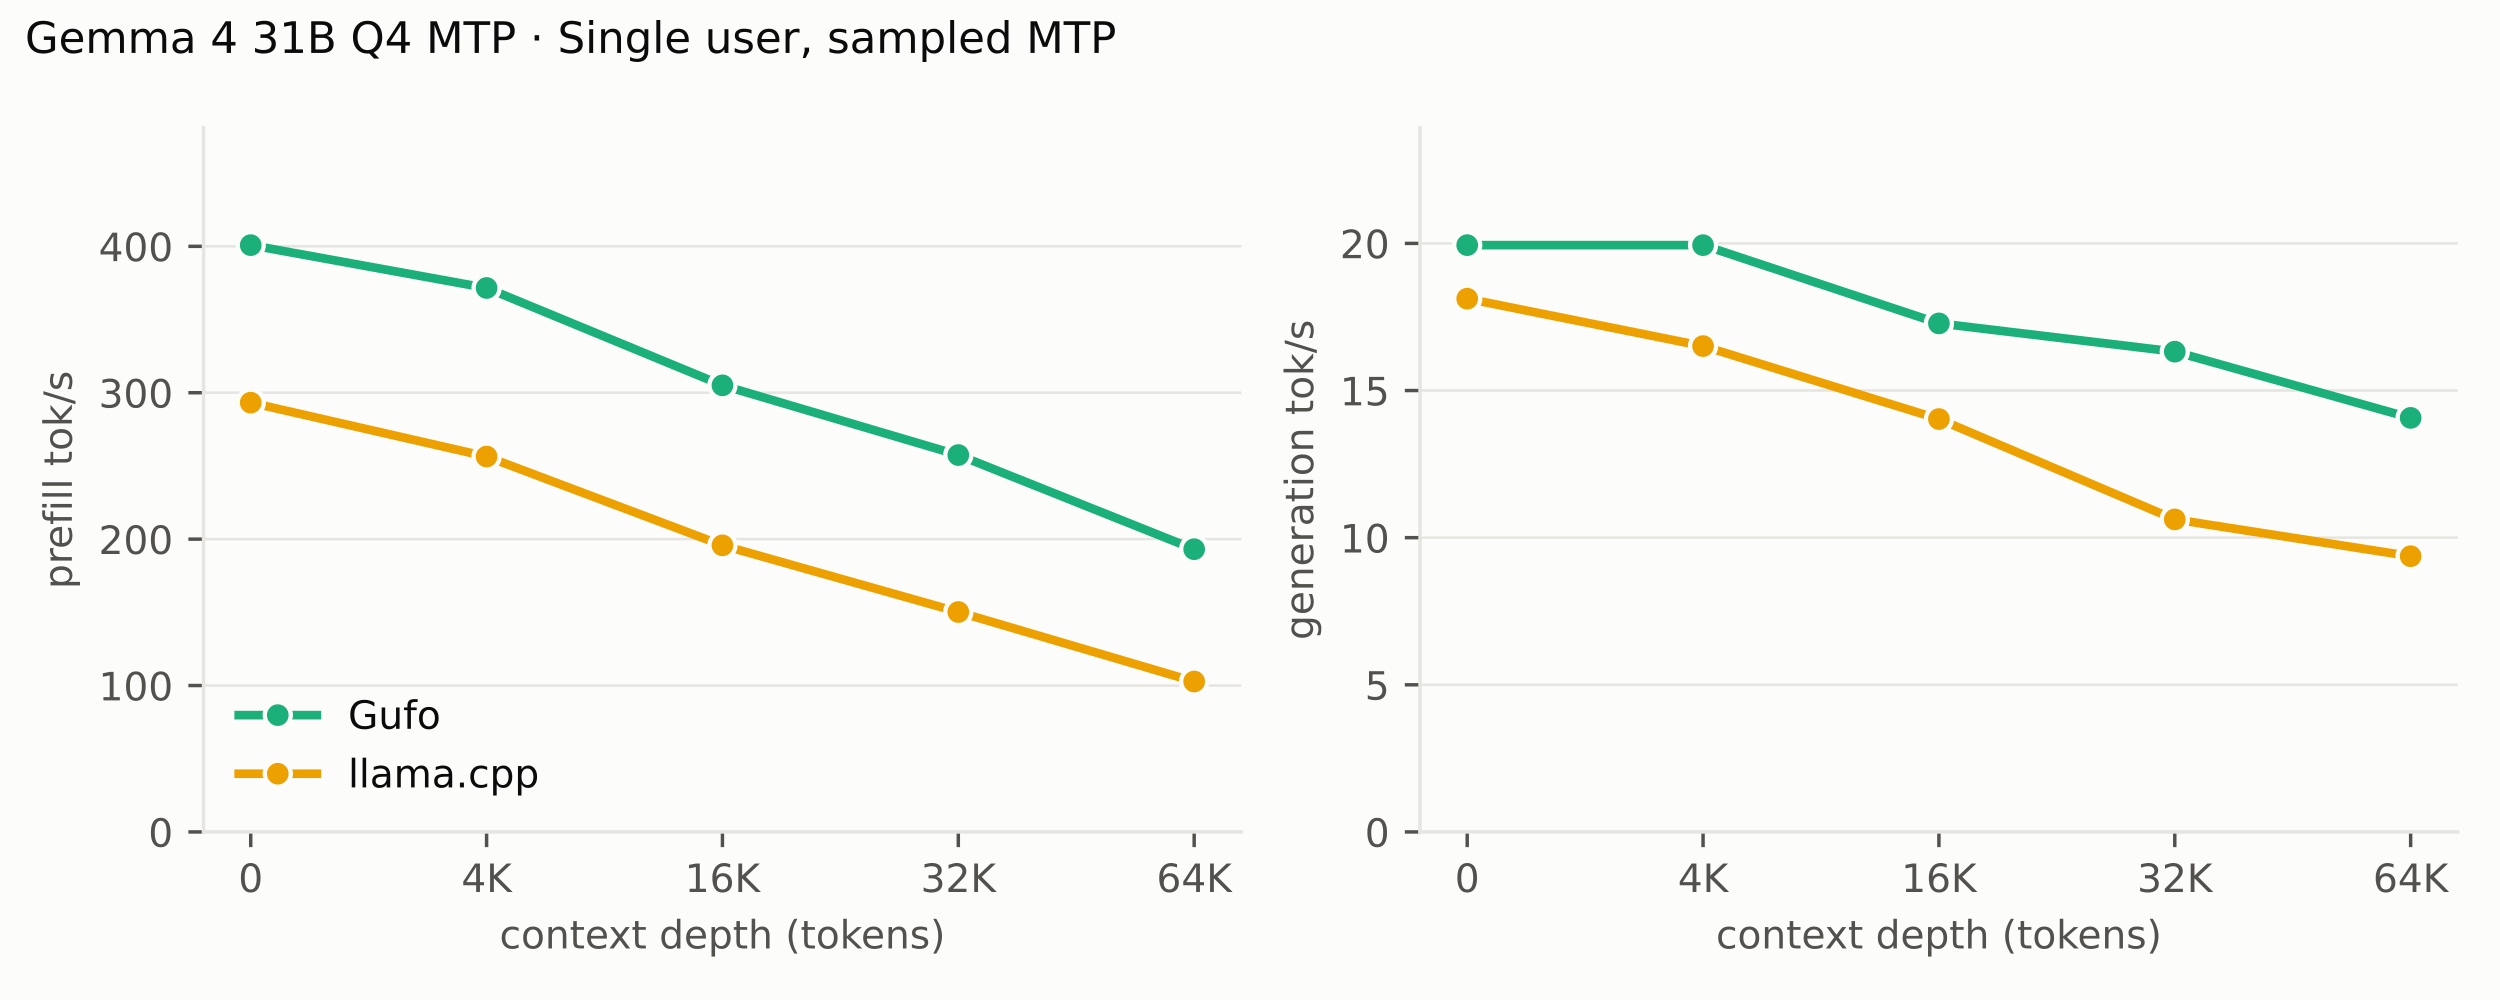
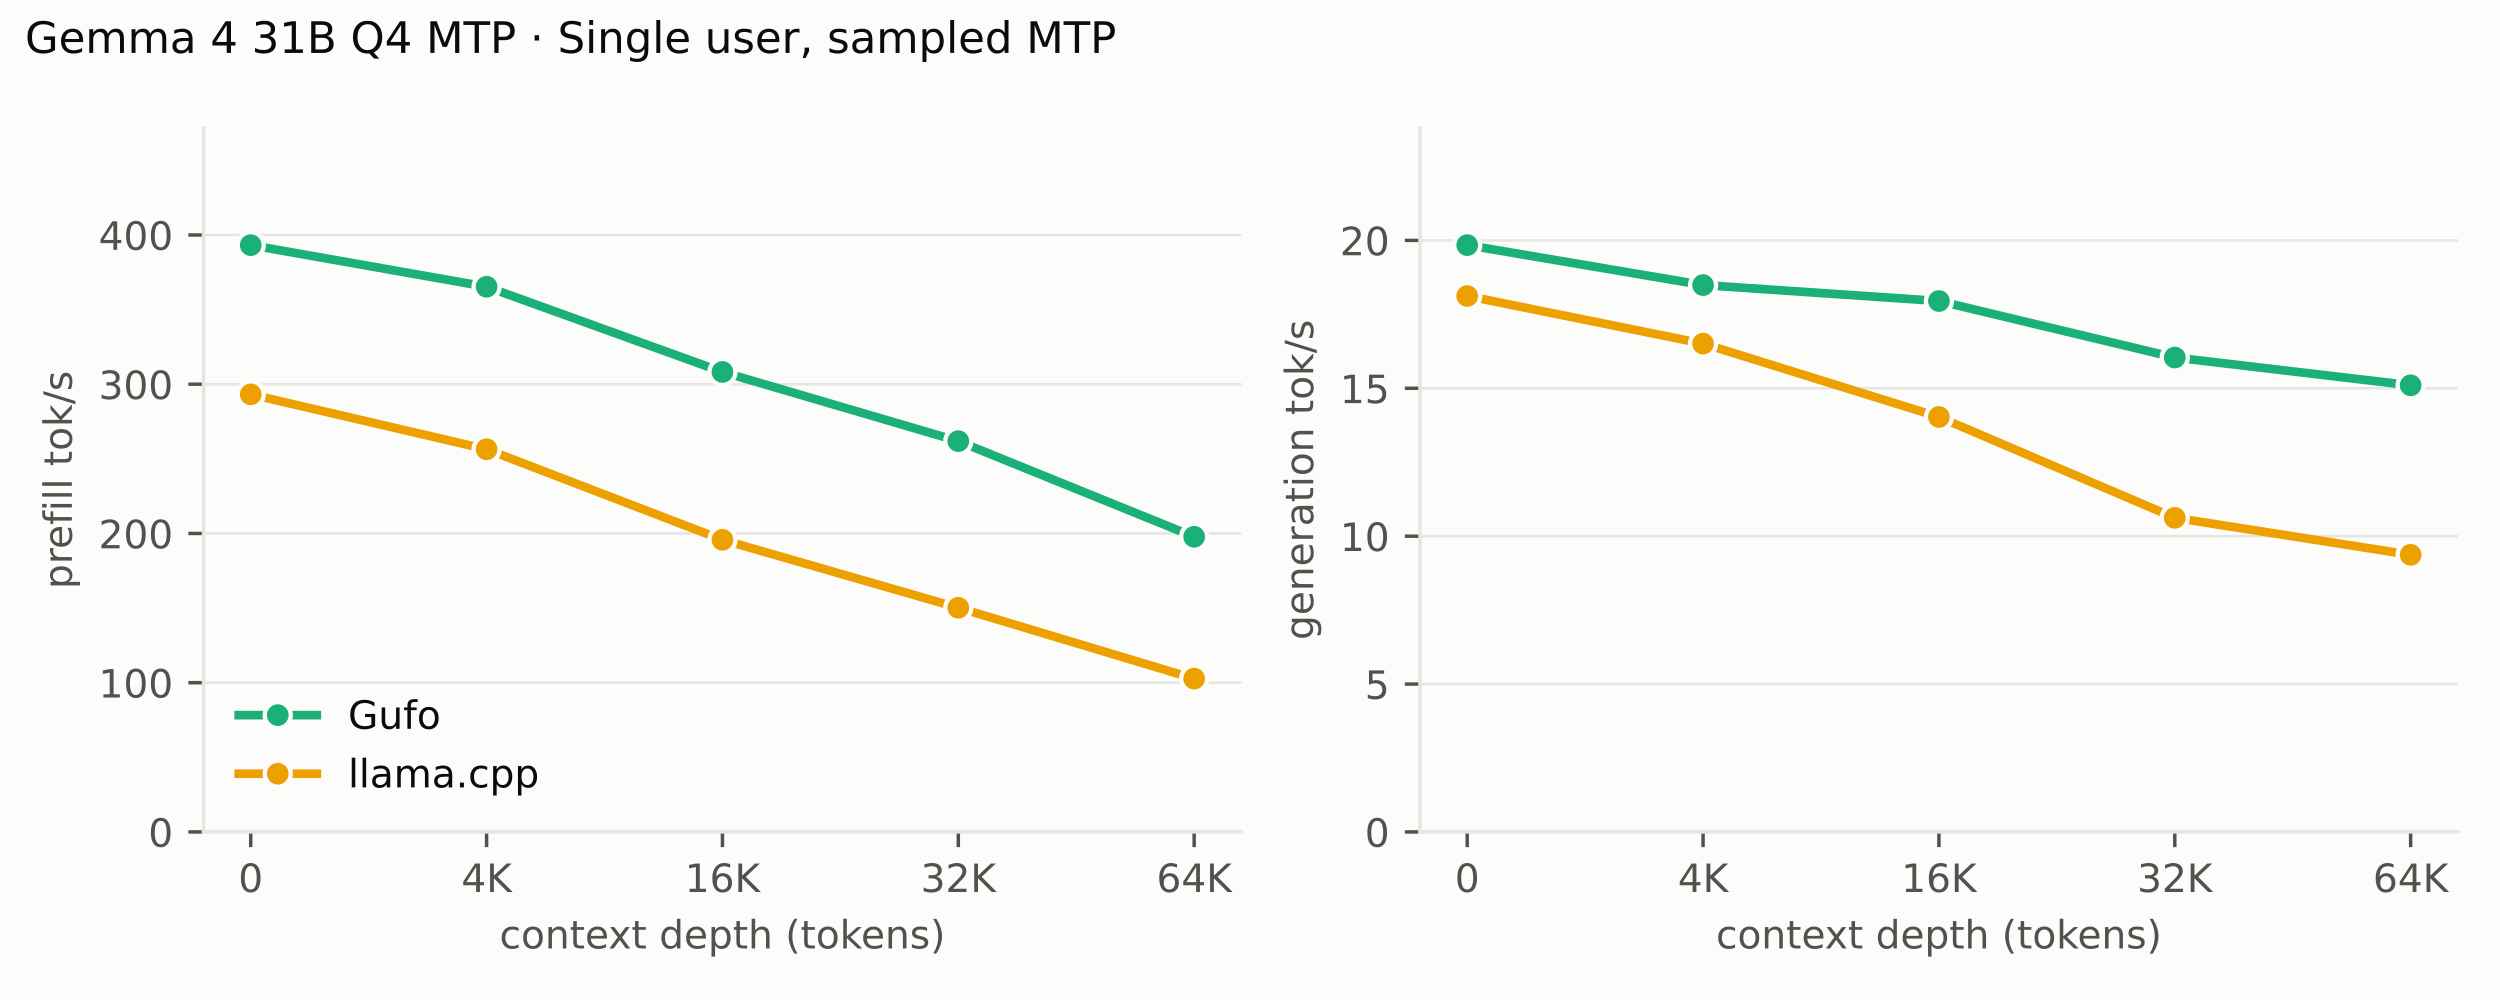
<svg xmlns="http://www.w3.org/2000/svg" xmlns:xlink="http://www.w3.org/1999/xlink" width="576pt" height="230.4pt" viewBox="0 0 576 230.4" version="1.1">
  <defs>
    <style type="text/css">*{stroke-linejoin: round; stroke-linecap: butt}</style>
  </defs>
  <g id="figure_1">
    <g id="patch_1">
      <path d="M 0 230.4 L 576 230.4 L 576 0 L 0 0 z " style="fill: #fcfcfb" />
    </g>
    <g id="axes_1">
      <g id="patch_2">
        <path d="M 46.899 191.679 L 286.003 191.679 L 286.003 29.441 L 46.899 29.441 z " style="fill: #fcfcfb" />
      </g>
      <g id="matplotlib.axis_1">
        <g id="xtick_1">
          <g id="line2d_1">
            <defs>
              <path id="m1ebf051f68" d="M 0 0 L 0 3.5 " style="stroke: #52514e; stroke-width: 0.8" />
            </defs>
            <g>
              <use xlink:href="#m1ebf051f68" x="57.768" y="191.679" style="fill: #52514e; stroke: #52514e; stroke-width: 0.8" />
            </g>
          </g>
          <g id="text_1">
            <text style="font-size: 9px; font-family: 'DejaVu Sans', 'Bitstream Vera Sans', 'Computer Modern Sans Serif', 'Lucida Grande', 'Verdana', 'Geneva', 'Lucid', 'Arial', 'Helvetica', 'Avant Garde', sans-serif; text-anchor: middle; fill: #52514e" x="57.768" y="205.517" transform="rotate(-0 57.7678 205.5172)">0</text>
          </g>
        </g>
        <g id="xtick_2">
          <g id="line2d_2">
            <g>
              <use xlink:href="#m1ebf051f68" x="112.11" y="191.679" style="fill: #52514e; stroke: #52514e; stroke-width: 0.8" />
            </g>
          </g>
          <g id="text_2">
            <text style="font-size: 9px; font-family: 'DejaVu Sans', 'Bitstream Vera Sans', 'Computer Modern Sans Serif', 'Lucida Grande', 'Verdana', 'Geneva', 'Lucid', 'Arial', 'Helvetica', 'Avant Garde', sans-serif; text-anchor: middle; fill: #52514e" x="112.11" y="205.517" transform="rotate(-0 112.1095 205.5172)">4K</text>
          </g>
        </g>
        <g id="xtick_3">
          <g id="line2d_3">
            <g>
              <use xlink:href="#m1ebf051f68" x="166.451" y="191.679" style="fill: #52514e; stroke: #52514e; stroke-width: 0.8" />
            </g>
          </g>
          <g id="text_3">
            <text style="font-size: 9px; font-family: 'DejaVu Sans', 'Bitstream Vera Sans', 'Computer Modern Sans Serif', 'Lucida Grande', 'Verdana', 'Geneva', 'Lucid', 'Arial', 'Helvetica', 'Avant Garde', sans-serif; text-anchor: middle; fill: #52514e" x="166.451" y="205.517" transform="rotate(-0 166.4513 205.5172)">16K</text>
          </g>
        </g>
        <g id="xtick_4">
          <g id="line2d_4">
            <g>
              <use xlink:href="#m1ebf051f68" x="220.793" y="191.679" style="fill: #52514e; stroke: #52514e; stroke-width: 0.8" />
            </g>
          </g>
          <g id="text_4">
            <text style="font-size: 9px; font-family: 'DejaVu Sans', 'Bitstream Vera Sans', 'Computer Modern Sans Serif', 'Lucida Grande', 'Verdana', 'Geneva', 'Lucid', 'Arial', 'Helvetica', 'Avant Garde', sans-serif; text-anchor: middle; fill: #52514e" x="220.793" y="205.517" transform="rotate(-0 220.793 205.5172)">32K</text>
          </g>
        </g>
        <g id="xtick_5">
          <g id="line2d_5">
            <g>
              <use xlink:href="#m1ebf051f68" x="275.135" y="191.679" style="fill: #52514e; stroke: #52514e; stroke-width: 0.8" />
            </g>
          </g>
          <g id="text_5">
            <text style="font-size: 9px; font-family: 'DejaVu Sans', 'Bitstream Vera Sans', 'Computer Modern Sans Serif', 'Lucida Grande', 'Verdana', 'Geneva', 'Lucid', 'Arial', 'Helvetica', 'Avant Garde', sans-serif; text-anchor: middle; fill: #52514e" x="275.135" y="205.517" transform="rotate(-0 275.1348 205.5172)">64K</text>
          </g>
        </g>
        <g id="text_6">
          <text style="font-size: 9px; font-family: 'DejaVu Sans', 'Bitstream Vera Sans', 'Computer Modern Sans Serif', 'Lucida Grande', 'Verdana', 'Geneva', 'Lucid', 'Arial', 'Helvetica', 'Avant Garde', sans-serif; text-anchor: middle; fill: #52514e" x="166.451" y="218.518" transform="rotate(-0 166.4513 218.5179)">context depth (tokens)</text>
        </g>
      </g>
      <g id="matplotlib.axis_2">
        <g id="ytick_1">
          <g id="line2d_6">
-             <path d="M 46.899 191.679 L 286.003 191.679 " clip-path="url(#p32bf05df5f)" style="fill: none; stroke: #e6e5e1; stroke-width: 0.6; stroke-linecap: square" />
+             <path d="M 46.899 191.679 L 286.003 191.679 " clip-path="url(#pf5ccb981f5)" style="fill: none; stroke: #e6e5e1; stroke-width: 0.6; stroke-linecap: square" />
          </g>
          <g id="line2d_7">
            <defs>
              <path id="m680e5b1e24" d="M 0 0 L -3.5 0 " style="stroke: #52514e; stroke-width: 0.8" />
            </defs>
            <g>
              <use xlink:href="#m680e5b1e24" x="46.899" y="191.679" style="fill: #52514e; stroke: #52514e; stroke-width: 0.8" />
            </g>
          </g>
          <g id="text_7">
            <text style="font-size: 9px; font-family: 'DejaVu Sans', 'Bitstream Vera Sans', 'Computer Modern Sans Serif', 'Lucida Grande', 'Verdana', 'Geneva', 'Lucid', 'Arial', 'Helvetica', 'Avant Garde', sans-serif; text-anchor: end; fill: #52514e" x="39.899" y="195.098" transform="rotate(-0 39.89945 195.0982)">0</text>
          </g>
        </g>
        <g id="ytick_2">
          <g id="line2d_8">
-             <path d="M 46.899 157.947 L 286.003 157.947 " clip-path="url(#p32bf05df5f)" style="fill: none; stroke: #e6e5e1; stroke-width: 0.6; stroke-linecap: square" />
+             <path d="M 46.899 157.294 L 286.003 157.294 " clip-path="url(#pf5ccb981f5)" style="fill: none; stroke: #e6e5e1; stroke-width: 0.6; stroke-linecap: square" />
          </g>
          <g id="line2d_9">
            <g>
-               <use xlink:href="#m680e5b1e24" x="46.899" y="157.947" style="fill: #52514e; stroke: #52514e; stroke-width: 0.8" />
+               <use xlink:href="#m680e5b1e24" x="46.899" y="157.294" style="fill: #52514e; stroke: #52514e; stroke-width: 0.8" />
            </g>
          </g>
          <g id="text_8">
-             <text style="font-size: 9px; font-family: 'DejaVu Sans', 'Bitstream Vera Sans', 'Computer Modern Sans Serif', 'Lucida Grande', 'Verdana', 'Geneva', 'Lucid', 'Arial', 'Helvetica', 'Avant Garde', sans-serif; text-anchor: end; fill: #52514e" x="39.899" y="161.366" transform="rotate(-0 39.89945 161.366)">100</text>
+             <text style="font-size: 9px; font-family: 'DejaVu Sans', 'Bitstream Vera Sans', 'Computer Modern Sans Serif', 'Lucida Grande', 'Verdana', 'Geneva', 'Lucid', 'Arial', 'Helvetica', 'Avant Garde', sans-serif; text-anchor: end; fill: #52514e" x="39.899" y="160.713" transform="rotate(-0 39.89945 160.7131)">100</text>
          </g>
        </g>
        <g id="ytick_3">
          <g id="line2d_10">
-             <path d="M 46.899 124.215 L 286.003 124.215 " clip-path="url(#p32bf05df5f)" style="fill: none; stroke: #e6e5e1; stroke-width: 0.6; stroke-linecap: square" />
+             <path d="M 46.899 122.909 L 286.003 122.909 " clip-path="url(#pf5ccb981f5)" style="fill: none; stroke: #e6e5e1; stroke-width: 0.6; stroke-linecap: square" />
          </g>
          <g id="line2d_11">
            <g>
-               <use xlink:href="#m680e5b1e24" x="46.899" y="124.215" style="fill: #52514e; stroke: #52514e; stroke-width: 0.8" />
+               <use xlink:href="#m680e5b1e24" x="46.899" y="122.909" style="fill: #52514e; stroke: #52514e; stroke-width: 0.8" />
            </g>
          </g>
          <g id="text_9">
-             <text style="font-size: 9px; font-family: 'DejaVu Sans', 'Bitstream Vera Sans', 'Computer Modern Sans Serif', 'Lucida Grande', 'Verdana', 'Geneva', 'Lucid', 'Arial', 'Helvetica', 'Avant Garde', sans-serif; text-anchor: end; fill: #52514e" x="39.899" y="127.634" transform="rotate(-0 39.89945 127.6338)">200</text>
+             <text style="font-size: 9px; font-family: 'DejaVu Sans', 'Bitstream Vera Sans', 'Computer Modern Sans Serif', 'Lucida Grande', 'Verdana', 'Geneva', 'Lucid', 'Arial', 'Helvetica', 'Avant Garde', sans-serif; text-anchor: end; fill: #52514e" x="39.899" y="126.328" transform="rotate(-0 39.89945 126.328)">200</text>
          </g>
        </g>
        <g id="ytick_4">
          <g id="line2d_12">
-             <path d="M 46.899 90.483 L 286.003 90.483 " clip-path="url(#p32bf05df5f)" style="fill: none; stroke: #e6e5e1; stroke-width: 0.6; stroke-linecap: square" />
+             <path d="M 46.899 88.524 L 286.003 88.524 " clip-path="url(#pf5ccb981f5)" style="fill: none; stroke: #e6e5e1; stroke-width: 0.6; stroke-linecap: square" />
          </g>
          <g id="line2d_13">
            <g>
-               <use xlink:href="#m680e5b1e24" x="46.899" y="90.483" style="fill: #52514e; stroke: #52514e; stroke-width: 0.8" />
+               <use xlink:href="#m680e5b1e24" x="46.899" y="88.524" style="fill: #52514e; stroke: #52514e; stroke-width: 0.8" />
            </g>
          </g>
          <g id="text_10">
-             <text style="font-size: 9px; font-family: 'DejaVu Sans', 'Bitstream Vera Sans', 'Computer Modern Sans Serif', 'Lucida Grande', 'Verdana', 'Geneva', 'Lucid', 'Arial', 'Helvetica', 'Avant Garde', sans-serif; text-anchor: end; fill: #52514e" x="39.899" y="93.902" transform="rotate(-0 39.89945 93.90156)">300</text>
+             <text style="font-size: 9px; font-family: 'DejaVu Sans', 'Bitstream Vera Sans', 'Computer Modern Sans Serif', 'Lucida Grande', 'Verdana', 'Geneva', 'Lucid', 'Arial', 'Helvetica', 'Avant Garde', sans-serif; text-anchor: end; fill: #52514e" x="39.899" y="91.943" transform="rotate(-0 39.89945 91.94295)">300</text>
          </g>
        </g>
        <g id="ytick_5">
          <g id="line2d_14">
-             <path d="M 46.899 56.75 L 286.003 56.75 " clip-path="url(#p32bf05df5f)" style="fill: none; stroke: #e6e5e1; stroke-width: 0.6; stroke-linecap: square" />
+             <path d="M 46.899 54.139 L 286.003 54.139 " clip-path="url(#pf5ccb981f5)" style="fill: none; stroke: #e6e5e1; stroke-width: 0.6; stroke-linecap: square" />
          </g>
          <g id="line2d_15">
            <g>
-               <use xlink:href="#m680e5b1e24" x="46.899" y="56.75" style="fill: #52514e; stroke: #52514e; stroke-width: 0.8" />
+               <use xlink:href="#m680e5b1e24" x="46.899" y="54.139" style="fill: #52514e; stroke: #52514e; stroke-width: 0.8" />
            </g>
          </g>
          <g id="text_11">
-             <text style="font-size: 9px; font-family: 'DejaVu Sans', 'Bitstream Vera Sans', 'Computer Modern Sans Serif', 'Lucida Grande', 'Verdana', 'Geneva', 'Lucid', 'Arial', 'Helvetica', 'Avant Garde', sans-serif; text-anchor: end; fill: #52514e" x="39.899" y="60.169" transform="rotate(-0 39.89945 60.16934)">400</text>
+             <text style="font-size: 9px; font-family: 'DejaVu Sans', 'Bitstream Vera Sans', 'Computer Modern Sans Serif', 'Lucida Grande', 'Verdana', 'Geneva', 'Lucid', 'Arial', 'Helvetica', 'Avant Garde', sans-serif; text-anchor: end; fill: #52514e" x="39.899" y="57.558" transform="rotate(-0 39.89945 57.55785)">400</text>
          </g>
        </g>
        <g id="text_12">
          <text style="font-size: 9px; font-family: 'DejaVu Sans', 'Bitstream Vera Sans', 'Computer Modern Sans Serif', 'Lucida Grande', 'Verdana', 'Geneva', 'Lucid', 'Arial', 'Helvetica', 'Avant Garde', sans-serif; text-anchor: middle; fill: #52514e" x="16.559" y="110.56" transform="rotate(-90 16.55859 110.56)">prefill tok/s</text>
        </g>
      </g>
      <g id="line2d_16">
-         <path d="M 57.768 56.481 L 112.11 66.351 L 166.451 88.783 L 220.793 104.842 L 275.135 126.536 " clip-path="url(#p32bf05df5f)" style="fill: none; stroke: #1baf7a; stroke-width: 2; stroke-linecap: square" />
+         <path d="M 57.768 56.481 L 112.11 66.067 L 166.451 85.698 L 220.793 101.642 L 275.135 123.676 " clip-path="url(#pf5ccb981f5)" style="fill: none; stroke: #1baf7a; stroke-width: 2; stroke-linecap: square" />
        <defs>
          <path id="m52f97da8ad" d="M 0 3 C 0.796 3 1.559 2.684 2.121 2.121 C 2.684 1.559 3 0.796 3 0 C 3 -0.796 2.684 -1.559 2.121 -2.121 C 1.559 -2.684 0.796 -3 0 -3 C -0.796 -3 -1.559 -2.684 -2.121 -2.121 C -2.684 -1.559 -3 -0.796 -3 0 C -3 0.796 -2.684 1.559 -2.121 2.121 C -1.559 2.684 -0.796 3 0 3 z " style="stroke: #fcfcfb" />
        </defs>
-         <g clip-path="url(#p32bf05df5f)">
+         <g clip-path="url(#pf5ccb981f5)">
          <use xlink:href="#m52f97da8ad" x="57.768" y="56.481" style="fill: #1baf7a; stroke: #fcfcfb" />
-           <use xlink:href="#m52f97da8ad" x="112.11" y="66.351" style="fill: #1baf7a; stroke: #fcfcfb" />
-           <use xlink:href="#m52f97da8ad" x="166.451" y="88.783" style="fill: #1baf7a; stroke: #fcfcfb" />
-           <use xlink:href="#m52f97da8ad" x="220.793" y="104.842" style="fill: #1baf7a; stroke: #fcfcfb" />
-           <use xlink:href="#m52f97da8ad" x="275.135" y="126.536" style="fill: #1baf7a; stroke: #fcfcfb" />
+           <use xlink:href="#m52f97da8ad" x="112.11" y="66.067" style="fill: #1baf7a; stroke: #fcfcfb" />
+           <use xlink:href="#m52f97da8ad" x="166.451" y="85.698" style="fill: #1baf7a; stroke: #fcfcfb" />
+           <use xlink:href="#m52f97da8ad" x="220.793" y="101.642" style="fill: #1baf7a; stroke: #fcfcfb" />
+           <use xlink:href="#m52f97da8ad" x="275.135" y="123.676" style="fill: #1baf7a; stroke: #fcfcfb" />
        </g>
      </g>
      <g id="line2d_17">
-         <path d="M 57.768 92.773 L 112.11 105.19 L 166.451 125.648 L 220.793 141.01 L 275.135 157.019 " clip-path="url(#p32bf05df5f)" style="fill: none; stroke: #eda100; stroke-width: 2; stroke-linecap: square" />
+         <path d="M 57.768 90.859 L 112.11 103.516 L 166.451 124.37 L 220.793 140.029 L 275.135 156.349 " clip-path="url(#pf5ccb981f5)" style="fill: none; stroke: #eda100; stroke-width: 2; stroke-linecap: square" />
        <defs>
          <path id="mb9ac056d34" d="M 0 3 C 0.796 3 1.559 2.684 2.121 2.121 C 2.684 1.559 3 0.796 3 0 C 3 -0.796 2.684 -1.559 2.121 -2.121 C 1.559 -2.684 0.796 -3 0 -3 C -0.796 -3 -1.559 -2.684 -2.121 -2.121 C -2.684 -1.559 -3 -0.796 -3 0 C -3 0.796 -2.684 1.559 -2.121 2.121 C -1.559 2.684 -0.796 3 0 3 z " style="stroke: #fcfcfb" />
        </defs>
-         <g clip-path="url(#p32bf05df5f)">
-           <use xlink:href="#mb9ac056d34" x="57.768" y="92.773" style="fill: #eda100; stroke: #fcfcfb" />
-           <use xlink:href="#mb9ac056d34" x="112.11" y="105.19" style="fill: #eda100; stroke: #fcfcfb" />
-           <use xlink:href="#mb9ac056d34" x="166.451" y="125.648" style="fill: #eda100; stroke: #fcfcfb" />
-           <use xlink:href="#mb9ac056d34" x="220.793" y="141.01" style="fill: #eda100; stroke: #fcfcfb" />
-           <use xlink:href="#mb9ac056d34" x="275.135" y="157.019" style="fill: #eda100; stroke: #fcfcfb" />
+         <g clip-path="url(#pf5ccb981f5)">
+           <use xlink:href="#mb9ac056d34" x="57.768" y="90.859" style="fill: #eda100; stroke: #fcfcfb" />
+           <use xlink:href="#mb9ac056d34" x="112.11" y="103.516" style="fill: #eda100; stroke: #fcfcfb" />
+           <use xlink:href="#mb9ac056d34" x="166.451" y="124.37" style="fill: #eda100; stroke: #fcfcfb" />
+           <use xlink:href="#mb9ac056d34" x="220.793" y="140.029" style="fill: #eda100; stroke: #fcfcfb" />
+           <use xlink:href="#mb9ac056d34" x="275.135" y="156.349" style="fill: #eda100; stroke: #fcfcfb" />
        </g>
      </g>
      <g id="patch_3">
        <path d="M 46.899 191.679 L 46.899 29.441 " style="fill: none; stroke: #e6e5e1; stroke-width: 0.8; stroke-linejoin: miter; stroke-linecap: square" />
      </g>
      <g id="patch_4">
        <path d="M 46.899 191.679 L 286.003 191.679 " style="fill: none; stroke: #e6e5e1; stroke-width: 0.8; stroke-linejoin: miter; stroke-linecap: square" />
      </g>
      <g id="legend_1">
        <g id="line2d_18">
          <path d="M 54.999 164.766 L 63.999 164.766 L 72.999 164.766 " style="fill: none; stroke: #1baf7a; stroke-width: 2; stroke-linecap: square" />
          <g>
            <use xlink:href="#m52f97da8ad" x="63.999" y="164.766" style="fill: #1baf7a; stroke: #fcfcfb" />
          </g>
        </g>
        <g id="text_13">
          <text style="font-size: 9px; font-family: 'DejaVu Sans', 'Bitstream Vera Sans', 'Computer Modern Sans Serif', 'Lucida Grande', 'Verdana', 'Geneva', 'Lucid', 'Arial', 'Helvetica', 'Avant Garde', sans-serif; text-anchor: start; fill: #0b0b0b" x="80.199" y="167.916" transform="rotate(-0 80.19945 167.9165)">Gufo</text>
        </g>
        <g id="line2d_19">
          <path d="M 54.999 178.267 L 63.999 178.267 L 72.999 178.267 " style="fill: none; stroke: #eda100; stroke-width: 2; stroke-linecap: square" />
          <g>
            <use xlink:href="#mb9ac056d34" x="63.999" y="178.267" style="fill: #eda100; stroke: #fcfcfb" />
          </g>
        </g>
        <g id="text_14">
          <text style="font-size: 9px; font-family: 'DejaVu Sans', 'Bitstream Vera Sans', 'Computer Modern Sans Serif', 'Lucida Grande', 'Verdana', 'Geneva', 'Lucid', 'Arial', 'Helvetica', 'Avant Garde', sans-serif; text-anchor: start; fill: #0b0b0b" x="80.199" y="181.417" transform="rotate(-0 80.19945 181.4172)">llama.cpp</text>
        </g>
      </g>
    </g>
    <g id="axes_2">
      <g id="patch_5">
        <path d="M 327.176 191.679 L 566.28 191.679 L 566.28 29.441 L 327.176 29.441 z " style="fill: #fcfcfb" />
      </g>
      <g id="matplotlib.axis_3">
        <g id="xtick_6">
          <g id="line2d_20">
            <g>
              <use xlink:href="#m1ebf051f68" x="338.045" y="191.679" style="fill: #52514e; stroke: #52514e; stroke-width: 0.8" />
            </g>
          </g>
          <g id="text_15">
            <text style="font-size: 9px; font-family: 'DejaVu Sans', 'Bitstream Vera Sans', 'Computer Modern Sans Serif', 'Lucida Grande', 'Verdana', 'Geneva', 'Lucid', 'Arial', 'Helvetica', 'Avant Garde', sans-serif; text-anchor: middle; fill: #52514e" x="338.045" y="205.517" transform="rotate(-0 338.0447 205.5172)">0</text>
          </g>
        </g>
        <g id="xtick_7">
          <g id="line2d_21">
            <g>
              <use xlink:href="#m1ebf051f68" x="392.386" y="191.679" style="fill: #52514e; stroke: #52514e; stroke-width: 0.8" />
            </g>
          </g>
          <g id="text_16">
            <text style="font-size: 9px; font-family: 'DejaVu Sans', 'Bitstream Vera Sans', 'Computer Modern Sans Serif', 'Lucida Grande', 'Verdana', 'Geneva', 'Lucid', 'Arial', 'Helvetica', 'Avant Garde', sans-serif; text-anchor: middle; fill: #52514e" x="392.386" y="205.517" transform="rotate(-0 392.3864 205.5172)">4K</text>
          </g>
        </g>
        <g id="xtick_8">
          <g id="line2d_22">
            <g>
              <use xlink:href="#m1ebf051f68" x="446.728" y="191.679" style="fill: #52514e; stroke: #52514e; stroke-width: 0.8" />
            </g>
          </g>
          <g id="text_17">
            <text style="font-size: 9px; font-family: 'DejaVu Sans', 'Bitstream Vera Sans', 'Computer Modern Sans Serif', 'Lucida Grande', 'Verdana', 'Geneva', 'Lucid', 'Arial', 'Helvetica', 'Avant Garde', sans-serif; text-anchor: middle; fill: #52514e" x="446.728" y="205.517" transform="rotate(-0 446.7282 205.5172)">16K</text>
          </g>
        </g>
        <g id="xtick_9">
          <g id="line2d_23">
            <g>
              <use xlink:href="#m1ebf051f68" x="501.07" y="191.679" style="fill: #52514e; stroke: #52514e; stroke-width: 0.8" />
            </g>
          </g>
          <g id="text_18">
            <text style="font-size: 9px; font-family: 'DejaVu Sans', 'Bitstream Vera Sans', 'Computer Modern Sans Serif', 'Lucida Grande', 'Verdana', 'Geneva', 'Lucid', 'Arial', 'Helvetica', 'Avant Garde', sans-serif; text-anchor: middle; fill: #52514e" x="501.07" y="205.517" transform="rotate(-0 501.0699 205.5172)">32K</text>
          </g>
        </g>
        <g id="xtick_10">
          <g id="line2d_24">
            <g>
              <use xlink:href="#m1ebf051f68" x="555.412" y="191.679" style="fill: #52514e; stroke: #52514e; stroke-width: 0.8" />
            </g>
          </g>
          <g id="text_19">
            <text style="font-size: 9px; font-family: 'DejaVu Sans', 'Bitstream Vera Sans', 'Computer Modern Sans Serif', 'Lucida Grande', 'Verdana', 'Geneva', 'Lucid', 'Arial', 'Helvetica', 'Avant Garde', sans-serif; text-anchor: middle; fill: #52514e" x="555.412" y="205.517" transform="rotate(-0 555.4117 205.5172)">64K</text>
          </g>
        </g>
        <g id="text_20">
          <text style="font-size: 9px; font-family: 'DejaVu Sans', 'Bitstream Vera Sans', 'Computer Modern Sans Serif', 'Lucida Grande', 'Verdana', 'Geneva', 'Lucid', 'Arial', 'Helvetica', 'Avant Garde', sans-serif; text-anchor: middle; fill: #52514e" x="446.728" y="218.518" transform="rotate(-0 446.7282 218.5179)">context depth (tokens)</text>
        </g>
      </g>
      <g id="matplotlib.axis_4">
        <g id="ytick_6">
          <g id="line2d_25">
-             <path d="M 327.176 191.679 L 566.28 191.679 " clip-path="url(#pb0f7239e6d)" style="fill: none; stroke: #e6e5e1; stroke-width: 0.6; stroke-linecap: square" />
+             <path d="M 327.176 191.679 L 566.28 191.679 " clip-path="url(#p8a17e1420d)" style="fill: none; stroke: #e6e5e1; stroke-width: 0.6; stroke-linecap: square" />
          </g>
          <g id="line2d_26">
            <g>
              <use xlink:href="#m680e5b1e24" x="327.176" y="191.679" style="fill: #52514e; stroke: #52514e; stroke-width: 0.8" />
            </g>
          </g>
          <g id="text_21">
            <text style="font-size: 9px; font-family: 'DejaVu Sans', 'Bitstream Vera Sans', 'Computer Modern Sans Serif', 'Lucida Grande', 'Verdana', 'Geneva', 'Lucid', 'Arial', 'Helvetica', 'Avant Garde', sans-serif; text-anchor: end; fill: #52514e" x="320.176" y="195.098" transform="rotate(-0 320.1763 195.0982)">0</text>
          </g>
        </g>
        <g id="ytick_7">
          <g id="line2d_27">
-             <path d="M 327.176 157.778 L 566.28 157.778 " clip-path="url(#pb0f7239e6d)" style="fill: none; stroke: #e6e5e1; stroke-width: 0.6; stroke-linecap: square" />
+             <path d="M 327.176 157.607 L 566.28 157.607 " clip-path="url(#p8a17e1420d)" style="fill: none; stroke: #e6e5e1; stroke-width: 0.6; stroke-linecap: square" />
          </g>
          <g id="line2d_28">
            <g>
-               <use xlink:href="#m680e5b1e24" x="327.176" y="157.778" style="fill: #52514e; stroke: #52514e; stroke-width: 0.8" />
+               <use xlink:href="#m680e5b1e24" x="327.176" y="157.607" style="fill: #52514e; stroke: #52514e; stroke-width: 0.8" />
            </g>
          </g>
          <g id="text_22">
-             <text style="font-size: 9px; font-family: 'DejaVu Sans', 'Bitstream Vera Sans', 'Computer Modern Sans Serif', 'Lucida Grande', 'Verdana', 'Geneva', 'Lucid', 'Arial', 'Helvetica', 'Avant Garde', sans-serif; text-anchor: end; fill: #52514e" x="320.176" y="161.197" transform="rotate(-0 320.1763 161.1968)">5</text>
+             <text style="font-size: 9px; font-family: 'DejaVu Sans', 'Bitstream Vera Sans', 'Computer Modern Sans Serif', 'Lucida Grande', 'Verdana', 'Geneva', 'Lucid', 'Arial', 'Helvetica', 'Avant Garde', sans-serif; text-anchor: end; fill: #52514e" x="320.176" y="161.026" transform="rotate(-0 320.1763 161.026)">5</text>
          </g>
        </g>
        <g id="ytick_8">
          <g id="line2d_29">
-             <path d="M 327.176 123.877 L 566.28 123.877 " clip-path="url(#pb0f7239e6d)" style="fill: none; stroke: #e6e5e1; stroke-width: 0.6; stroke-linecap: square" />
+             <path d="M 327.176 123.535 L 566.28 123.535 " clip-path="url(#p8a17e1420d)" style="fill: none; stroke: #e6e5e1; stroke-width: 0.6; stroke-linecap: square" />
          </g>
          <g id="line2d_30">
            <g>
-               <use xlink:href="#m680e5b1e24" x="327.176" y="123.877" style="fill: #52514e; stroke: #52514e; stroke-width: 0.8" />
+               <use xlink:href="#m680e5b1e24" x="327.176" y="123.535" style="fill: #52514e; stroke: #52514e; stroke-width: 0.8" />
            </g>
          </g>
          <g id="text_23">
-             <text style="font-size: 9px; font-family: 'DejaVu Sans', 'Bitstream Vera Sans', 'Computer Modern Sans Serif', 'Lucida Grande', 'Verdana', 'Geneva', 'Lucid', 'Arial', 'Helvetica', 'Avant Garde', sans-serif; text-anchor: end; fill: #52514e" x="320.176" y="127.295" transform="rotate(-0 320.1763 127.2955)">10</text>
+             <text style="font-size: 9px; font-family: 'DejaVu Sans', 'Bitstream Vera Sans', 'Computer Modern Sans Serif', 'Lucida Grande', 'Verdana', 'Geneva', 'Lucid', 'Arial', 'Helvetica', 'Avant Garde', sans-serif; text-anchor: end; fill: #52514e" x="320.176" y="126.954" transform="rotate(-0 320.1763 126.9537)">10</text>
          </g>
        </g>
        <g id="ytick_9">
          <g id="line2d_31">
-             <path d="M 327.176 89.975 L 566.28 89.975 " clip-path="url(#pb0f7239e6d)" style="fill: none; stroke: #e6e5e1; stroke-width: 0.6; stroke-linecap: square" />
+             <path d="M 327.176 89.462 L 566.28 89.462 " clip-path="url(#p8a17e1420d)" style="fill: none; stroke: #e6e5e1; stroke-width: 0.6; stroke-linecap: square" />
          </g>
          <g id="line2d_32">
            <g>
-               <use xlink:href="#m680e5b1e24" x="327.176" y="89.975" style="fill: #52514e; stroke: #52514e; stroke-width: 0.8" />
+               <use xlink:href="#m680e5b1e24" x="327.176" y="89.462" style="fill: #52514e; stroke: #52514e; stroke-width: 0.8" />
            </g>
          </g>
          <g id="text_24">
-             <text style="font-size: 9px; font-family: 'DejaVu Sans', 'Bitstream Vera Sans', 'Computer Modern Sans Serif', 'Lucida Grande', 'Verdana', 'Geneva', 'Lucid', 'Arial', 'Helvetica', 'Avant Garde', sans-serif; text-anchor: end; fill: #52514e" x="320.176" y="93.394" transform="rotate(-0 320.1763 93.39406)">15</text>
+             <text style="font-size: 9px; font-family: 'DejaVu Sans', 'Bitstream Vera Sans', 'Computer Modern Sans Serif', 'Lucida Grande', 'Verdana', 'Geneva', 'Lucid', 'Arial', 'Helvetica', 'Avant Garde', sans-serif; text-anchor: end; fill: #52514e" x="320.176" y="92.881" transform="rotate(-0 320.1763 92.88143)">15</text>
          </g>
        </g>
        <g id="ytick_10">
          <g id="line2d_33">
-             <path d="M 327.176 56.074 L 566.28 56.074 " clip-path="url(#pb0f7239e6d)" style="fill: none; stroke: #e6e5e1; stroke-width: 0.6; stroke-linecap: square" />
+             <path d="M 327.176 55.39 L 566.28 55.39 " clip-path="url(#p8a17e1420d)" style="fill: none; stroke: #e6e5e1; stroke-width: 0.6; stroke-linecap: square" />
          </g>
          <g id="line2d_34">
            <g>
-               <use xlink:href="#m680e5b1e24" x="327.176" y="56.074" style="fill: #52514e; stroke: #52514e; stroke-width: 0.8" />
+               <use xlink:href="#m680e5b1e24" x="327.176" y="55.39" style="fill: #52514e; stroke: #52514e; stroke-width: 0.8" />
            </g>
          </g>
          <g id="text_25">
-             <text style="font-size: 9px; font-family: 'DejaVu Sans', 'Bitstream Vera Sans', 'Computer Modern Sans Serif', 'Lucida Grande', 'Verdana', 'Geneva', 'Lucid', 'Arial', 'Helvetica', 'Avant Garde', sans-serif; text-anchor: end; fill: #52514e" x="320.176" y="59.493" transform="rotate(-0 320.1763 59.49266)">20</text>
+             <text style="font-size: 9px; font-family: 'DejaVu Sans', 'Bitstream Vera Sans', 'Computer Modern Sans Serif', 'Lucida Grande', 'Verdana', 'Geneva', 'Lucid', 'Arial', 'Helvetica', 'Avant Garde', sans-serif; text-anchor: end; fill: #52514e" x="320.176" y="58.809" transform="rotate(-0 320.1763 58.80917)">20</text>
          </g>
        </g>
        <g id="text_26">
          <text style="font-size: 9px; font-family: 'DejaVu Sans', 'Bitstream Vera Sans', 'Computer Modern Sans Serif', 'Lucida Grande', 'Verdana', 'Geneva', 'Lucid', 'Arial', 'Helvetica', 'Avant Garde', sans-serif; text-anchor: middle; fill: #52514e" x="302.562" y="110.56" transform="rotate(-90 302.5617 110.56)">generation tok/s</text>
        </g>
      </g>
      <g id="line2d_35">
-         <path d="M 338.045 56.481 L 392.386 56.481 L 446.728 74.516 L 501.07 81.025 L 555.412 96.281 " clip-path="url(#pb0f7239e6d)" style="fill: none; stroke: #1baf7a; stroke-width: 2; stroke-linecap: square" />
-         <g clip-path="url(#pb0f7239e6d)">
+         <path d="M 338.045 56.481 L 392.386 65.68 L 446.728 69.36 L 501.07 82.375 L 555.412 88.781 " clip-path="url(#p8a17e1420d)" style="fill: none; stroke: #1baf7a; stroke-width: 2; stroke-linecap: square" />
+         <g clip-path="url(#p8a17e1420d)">
          <use xlink:href="#m52f97da8ad" x="338.045" y="56.481" style="fill: #1baf7a; stroke: #fcfcfb" />
-           <use xlink:href="#m52f97da8ad" x="392.386" y="56.481" style="fill: #1baf7a; stroke: #fcfcfb" />
-           <use xlink:href="#m52f97da8ad" x="446.728" y="74.516" style="fill: #1baf7a; stroke: #fcfcfb" />
-           <use xlink:href="#m52f97da8ad" x="501.07" y="81.025" style="fill: #1baf7a; stroke: #fcfcfb" />
-           <use xlink:href="#m52f97da8ad" x="555.412" y="96.281" style="fill: #1baf7a; stroke: #fcfcfb" />
+           <use xlink:href="#m52f97da8ad" x="392.386" y="65.68" style="fill: #1baf7a; stroke: #fcfcfb" />
+           <use xlink:href="#m52f97da8ad" x="446.728" y="69.36" style="fill: #1baf7a; stroke: #fcfcfb" />
+           <use xlink:href="#m52f97da8ad" x="501.07" y="82.375" style="fill: #1baf7a; stroke: #fcfcfb" />
+           <use xlink:href="#m52f97da8ad" x="555.412" y="88.781" style="fill: #1baf7a; stroke: #fcfcfb" />
        </g>
      </g>
      <g id="line2d_36">
-         <path d="M 338.045 68.821 L 392.386 79.737 L 446.728 96.552 L 501.07 119.673 L 555.412 128.148 " clip-path="url(#pb0f7239e6d)" style="fill: none; stroke: #eda100; stroke-width: 2; stroke-linecap: square" />
-         <g clip-path="url(#pb0f7239e6d)">
-           <use xlink:href="#mb9ac056d34" x="338.045" y="68.821" style="fill: #eda100; stroke: #fcfcfb" />
-           <use xlink:href="#mb9ac056d34" x="392.386" y="79.737" style="fill: #eda100; stroke: #fcfcfb" />
-           <use xlink:href="#mb9ac056d34" x="446.728" y="96.552" style="fill: #eda100; stroke: #fcfcfb" />
-           <use xlink:href="#mb9ac056d34" x="501.07" y="119.673" style="fill: #eda100; stroke: #fcfcfb" />
-           <use xlink:href="#mb9ac056d34" x="555.412" y="128.148" style="fill: #eda100; stroke: #fcfcfb" />
+         <path d="M 338.045 68.201 L 392.386 79.173 L 446.728 96.073 L 501.07 119.31 L 555.412 127.828 " clip-path="url(#p8a17e1420d)" style="fill: none; stroke: #eda100; stroke-width: 2; stroke-linecap: square" />
+         <g clip-path="url(#p8a17e1420d)">
+           <use xlink:href="#mb9ac056d34" x="338.045" y="68.201" style="fill: #eda100; stroke: #fcfcfb" />
+           <use xlink:href="#mb9ac056d34" x="392.386" y="79.173" style="fill: #eda100; stroke: #fcfcfb" />
+           <use xlink:href="#mb9ac056d34" x="446.728" y="96.073" style="fill: #eda100; stroke: #fcfcfb" />
+           <use xlink:href="#mb9ac056d34" x="501.07" y="119.31" style="fill: #eda100; stroke: #fcfcfb" />
+           <use xlink:href="#mb9ac056d34" x="555.412" y="127.828" style="fill: #eda100; stroke: #fcfcfb" />
        </g>
      </g>
      <g id="patch_6">
        <path d="M 327.176 191.679 L 327.176 29.441 " style="fill: none; stroke: #e6e5e1; stroke-width: 0.8; stroke-linejoin: miter; stroke-linecap: square" />
      </g>
      <g id="patch_7">
        <path d="M 327.176 191.679 L 566.28 191.679 " style="fill: none; stroke: #e6e5e1; stroke-width: 0.8; stroke-linejoin: miter; stroke-linecap: square" />
      </g>
    </g>
    <g id="text_27">
      <text style="font-size: 10px; font-family: 'DejaVu Sans', 'Bitstream Vera Sans', 'Computer Modern Sans Serif', 'Lucida Grande', 'Verdana', 'Geneva', 'Lucid', 'Arial', 'Helvetica', 'Avant Garde', sans-serif; text-anchor: start; fill: #0b0b0b" x="5.76" y="12.206" transform="rotate(-0 5.76 12.20644)">Gemma 4 31B Q4 MTP · Single user, sampled MTP</text>
    </g>
  </g>
  <defs>
-     <clipPath id="p32bf05df5f">
+     <clipPath id="pf5ccb981f5">
      <rect x="46.899" y="29.441" width="239.104" height="162.239" />
    </clipPath>
-     <clipPath id="pb0f7239e6d">
+     <clipPath id="p8a17e1420d">
      <rect x="327.176" y="29.441" width="239.104" height="162.239" />
    </clipPath>
  </defs>
</svg>
